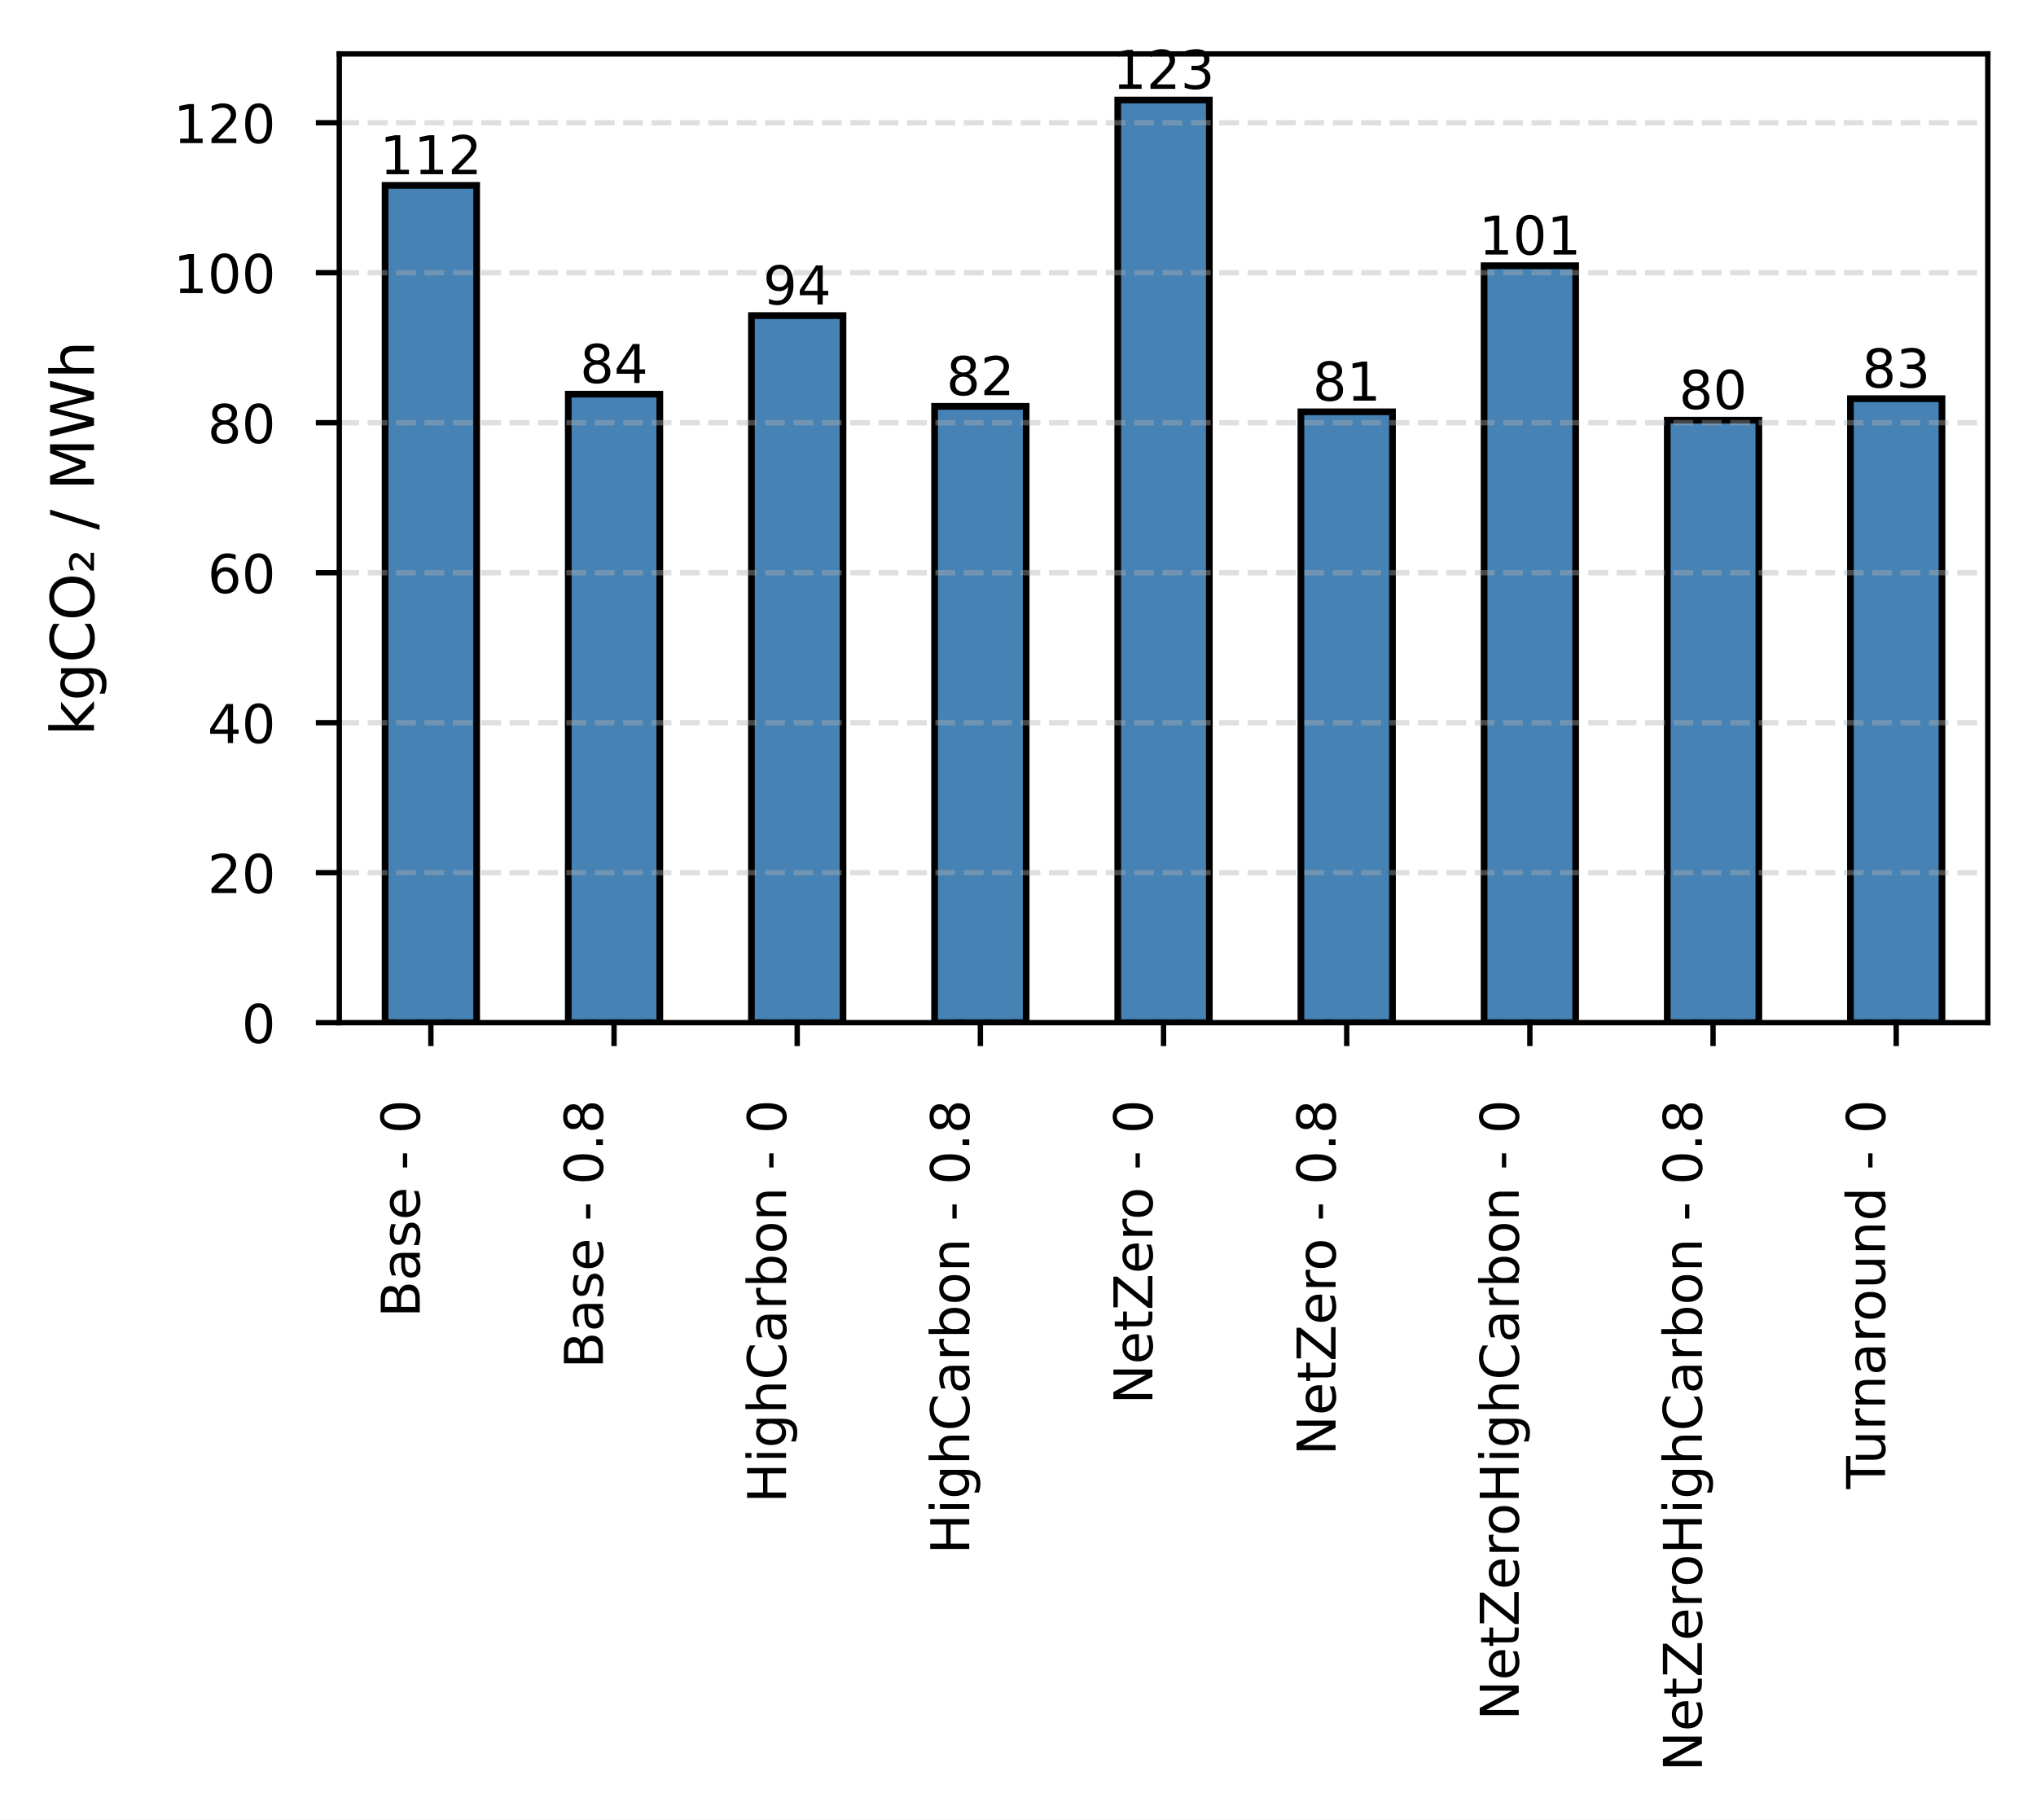
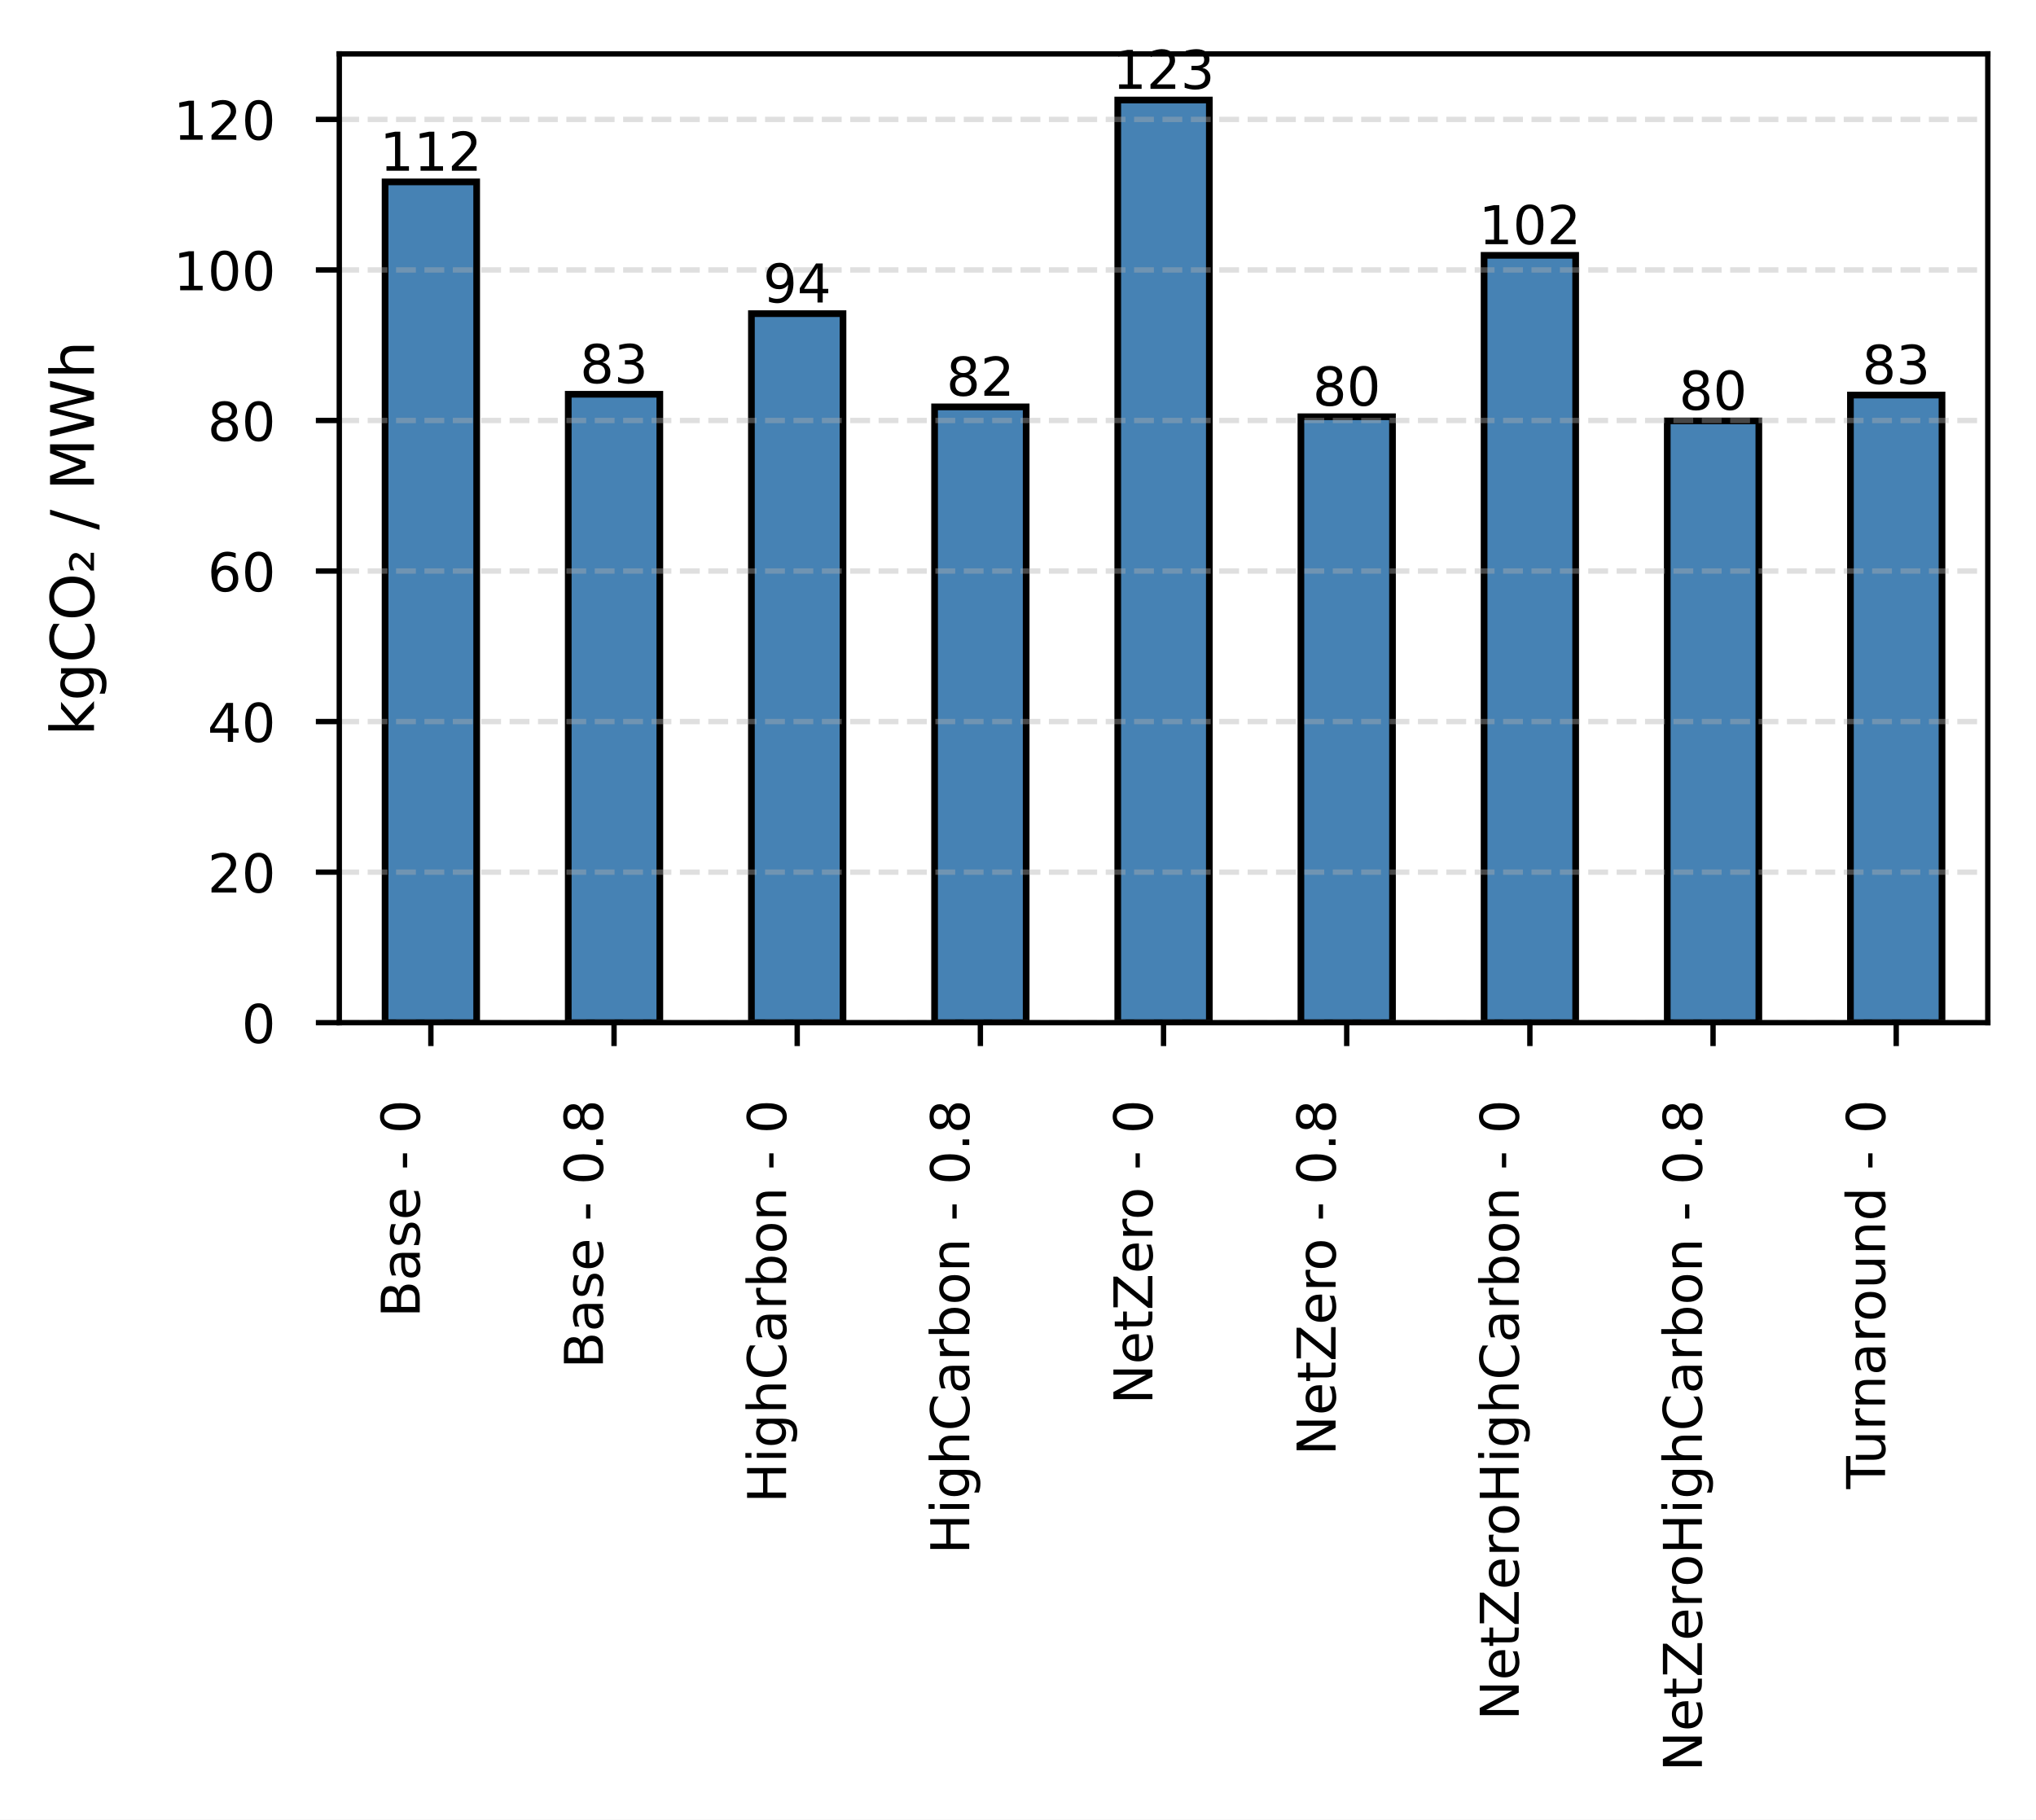
<svg xmlns="http://www.w3.org/2000/svg" xmlns:xlink="http://www.w3.org/1999/xlink" width="304.12pt" height="271.826pt" viewBox="0 0 304.12 271.826" version="1.1">
  <defs>
    <style type="text/css">*{stroke-linejoin: round; stroke-linecap: butt}</style>
  </defs>
  <g id="figure_1">
    <g id="patch_1">
      <path d="M 0 271.826  L 304.12 271.826  L 304.12 0  L 0 0  z " style="fill: #ffffff" />
    </g>
    <g id="axes_1">
      <g id="patch_2">
        <path d="M 50.68 152.773  L 296.92 152.773  L 296.92 8.053  L 50.68 8.053  z " style="fill: #ffffff" />
      </g>
      <g id="patch_3">
-         <path d="M 57.52 152.773  L 71.2 152.773  L 71.2 27.692  L 57.52 27.692  z " clip-path="url(#pd2d66f8d19)" style="fill: #4682b4; stroke: #000000; stroke-linejoin: miter" />
+         <path d="M 57.52 152.773  L 71.2 152.773  L 71.2 27.17  L 57.52 27.17  z " clip-path="url(#p6ee7978087)" style="fill: #4682b4; stroke: #000000; stroke-linejoin: miter" />
      </g>
      <g id="patch_4">
-         <path d="M 84.88 152.773  L 98.56 152.773  L 98.56 58.88  L 84.88 58.88  z " clip-path="url(#pd2d66f8d19)" style="fill: #4682b4; stroke: #000000; stroke-linejoin: miter" />
+         <path d="M 84.88 152.773  L 98.56 152.773  L 98.56 58.899  L 84.88 58.899  z " clip-path="url(#p6ee7978087)" style="fill: #4682b4; stroke: #000000; stroke-linejoin: miter" />
      </g>
      <g id="patch_5">
-         <path d="M 112.24 152.773  L 125.92 152.773  L 125.92 47.143  L 112.24 47.143  z " clip-path="url(#pd2d66f8d19)" style="fill: #4682b4; stroke: #000000; stroke-linejoin: miter" />
+         <path d="M 112.24 152.773  L 125.92 152.773  L 125.92 46.855  L 112.24 46.855  z " clip-path="url(#p6ee7978087)" style="fill: #4682b4; stroke: #000000; stroke-linejoin: miter" />
      </g>
      <g id="patch_6">
-         <path d="M 139.6 152.773  L 153.28 152.773  L 153.28 60.703  L 139.6 60.703  z " clip-path="url(#pd2d66f8d19)" style="fill: #4682b4; stroke: #000000; stroke-linejoin: miter" />
+         <path d="M 139.6 152.773  L 153.28 152.773  L 153.28 60.784  L 139.6 60.784  z " clip-path="url(#p6ee7978087)" style="fill: #4682b4; stroke: #000000; stroke-linejoin: miter" />
      </g>
      <g id="patch_7">
-         <path d="M 166.96 152.773  L 180.64 152.773  L 180.64 14.945  L 166.96 14.945  z " clip-path="url(#pd2d66f8d19)" style="fill: #4682b4; stroke: #000000; stroke-linejoin: miter" />
+         <path d="M 166.96 152.773  L 180.64 152.773  L 180.64 14.945  L 166.96 14.945  z " clip-path="url(#p6ee7978087)" style="fill: #4682b4; stroke: #000000; stroke-linejoin: miter" />
      </g>
      <g id="patch_8">
-         <path d="M 194.32 152.773  L 208 152.773  L 208 61.519  L 194.32 61.519  z " clip-path="url(#pd2d66f8d19)" style="fill: #4682b4; stroke: #000000; stroke-linejoin: miter" />
+         <path d="M 194.32 152.773  L 208 152.773  L 208 62.259  L 194.32 62.259  z " clip-path="url(#p6ee7978087)" style="fill: #4682b4; stroke: #000000; stroke-linejoin: miter" />
      </g>
      <g id="patch_9">
-         <path d="M 221.68 152.773  L 235.36 152.773  L 235.36 39.697  L 221.68 39.697  z " clip-path="url(#pd2d66f8d19)" style="fill: #4682b4; stroke: #000000; stroke-linejoin: miter" />
+         <path d="M 221.68 152.773  L 235.36 152.773  L 235.36 38.144  L 221.68 38.144  z " clip-path="url(#p6ee7978087)" style="fill: #4682b4; stroke: #000000; stroke-linejoin: miter" />
      </g>
      <g id="patch_10">
-         <path d="M 249.04 152.773  L 262.72 152.773  L 262.72 62.767  L 249.04 62.767  z " clip-path="url(#pd2d66f8d19)" style="fill: #4682b4; stroke: #000000; stroke-linejoin: miter" />
+         <path d="M 249.04 152.773  L 262.72 152.773  L 262.72 62.879  L 249.04 62.879  z " clip-path="url(#p6ee7978087)" style="fill: #4682b4; stroke: #000000; stroke-linejoin: miter" />
      </g>
      <g id="patch_11">
-         <path d="M 276.4 152.773  L 290.08 152.773  L 290.08 59.559  L 276.4 59.559  z " clip-path="url(#pd2d66f8d19)" style="fill: #4682b4; stroke: #000000; stroke-linejoin: miter" />
+         <path d="M 276.4 152.773  L 290.08 152.773  L 290.08 59.015  L 276.4 59.015  z " clip-path="url(#p6ee7978087)" style="fill: #4682b4; stroke: #000000; stroke-linejoin: miter" />
      </g>
      <g id="matplotlib.axis_1">
        <g id="xtick_1">
          <g id="line2d_1">
            <defs>
-               <path id="m401f3bd544" d="M 0 0  L 0 3.5  " style="stroke: #000000; stroke-width: 0.8" />
+               <path id="m9e343798fb" d="M 0 0  L 0 3.5  " style="stroke: #000000; stroke-width: 0.8" />
            </defs>
            <g>
-               <use xlink:href="#m401f3bd544" x="64.36" y="152.773" style="stroke: #000000; stroke-width: 0.8" />
+               <use xlink:href="#m9e343798fb" x="64.36" y="152.773" style="stroke: #000000; stroke-width: 0.8" />
            </g>
          </g>
          <g id="text_1">
            <text style="font: 8px 'DejaVu Sans', 'Bitstream Vera Sans', 'Computer Modern Sans Serif', 'Lucida Grande', 'Verdana', 'Geneva', 'Lucid', 'Arial', 'Helvetica', 'Avant Garde', sans-serif; text-anchor: end" x="62.697" y="164.273" transform="rotate(-90 62.69656 164.2733)">Base - 0</text>
          </g>
        </g>
        <g id="xtick_2">
          <g id="line2d_2">
            <g>
-               <use xlink:href="#m401f3bd544" x="91.72" y="152.773" style="stroke: #000000; stroke-width: 0.8" />
+               <use xlink:href="#m9e343798fb" x="91.72" y="152.773" style="stroke: #000000; stroke-width: 0.8" />
            </g>
          </g>
          <g id="text_2">
            <text style="font: 8px 'DejaVu Sans', 'Bitstream Vera Sans', 'Computer Modern Sans Serif', 'Lucida Grande', 'Verdana', 'Geneva', 'Lucid', 'Arial', 'Helvetica', 'Avant Garde', sans-serif; text-anchor: end" x="90.057" y="164.273" transform="rotate(-90 90.05656 164.2733)">Base - 0.8</text>
          </g>
        </g>
        <g id="xtick_3">
          <g id="line2d_3">
            <g>
-               <use xlink:href="#m401f3bd544" x="119.08" y="152.773" style="stroke: #000000; stroke-width: 0.8" />
+               <use xlink:href="#m9e343798fb" x="119.08" y="152.773" style="stroke: #000000; stroke-width: 0.8" />
            </g>
          </g>
          <g id="text_3">
            <text style="font: 8px 'DejaVu Sans', 'Bitstream Vera Sans', 'Computer Modern Sans Serif', 'Lucida Grande', 'Verdana', 'Geneva', 'Lucid', 'Arial', 'Helvetica', 'Avant Garde', sans-serif; text-anchor: end" x="117.417" y="164.273" transform="rotate(-90 117.4166 164.2733)">HighCarbon - 0</text>
          </g>
        </g>
        <g id="xtick_4">
          <g id="line2d_4">
            <g>
-               <use xlink:href="#m401f3bd544" x="146.44" y="152.773" style="stroke: #000000; stroke-width: 0.8" />
+               <use xlink:href="#m9e343798fb" x="146.44" y="152.773" style="stroke: #000000; stroke-width: 0.8" />
            </g>
          </g>
          <g id="text_4">
            <text style="font: 8px 'DejaVu Sans', 'Bitstream Vera Sans', 'Computer Modern Sans Serif', 'Lucida Grande', 'Verdana', 'Geneva', 'Lucid', 'Arial', 'Helvetica', 'Avant Garde', sans-serif; text-anchor: end" x="144.777" y="164.273" transform="rotate(-90 144.7766 164.2733)">HighCarbon - 0.8</text>
          </g>
        </g>
        <g id="xtick_5">
          <g id="line2d_5">
            <g>
-               <use xlink:href="#m401f3bd544" x="173.8" y="152.773" style="stroke: #000000; stroke-width: 0.8" />
+               <use xlink:href="#m9e343798fb" x="173.8" y="152.773" style="stroke: #000000; stroke-width: 0.8" />
            </g>
          </g>
          <g id="text_5">
            <text style="font: 8px 'DejaVu Sans', 'Bitstream Vera Sans', 'Computer Modern Sans Serif', 'Lucida Grande', 'Verdana', 'Geneva', 'Lucid', 'Arial', 'Helvetica', 'Avant Garde', sans-serif; text-anchor: end" x="172.137" y="164.273" transform="rotate(-90 172.1366 164.2733)">NetZero - 0</text>
          </g>
        </g>
        <g id="xtick_6">
          <g id="line2d_6">
            <g>
-               <use xlink:href="#m401f3bd544" x="201.16" y="152.773" style="stroke: #000000; stroke-width: 0.8" />
+               <use xlink:href="#m9e343798fb" x="201.16" y="152.773" style="stroke: #000000; stroke-width: 0.8" />
            </g>
          </g>
          <g id="text_6">
            <text style="font: 8px 'DejaVu Sans', 'Bitstream Vera Sans', 'Computer Modern Sans Serif', 'Lucida Grande', 'Verdana', 'Geneva', 'Lucid', 'Arial', 'Helvetica', 'Avant Garde', sans-serif; text-anchor: end" x="199.497" y="164.273" transform="rotate(-90 199.4966 164.2733)">NetZero - 0.8</text>
          </g>
        </g>
        <g id="xtick_7">
          <g id="line2d_7">
            <g>
-               <use xlink:href="#m401f3bd544" x="228.52" y="152.773" style="stroke: #000000; stroke-width: 0.8" />
+               <use xlink:href="#m9e343798fb" x="228.52" y="152.773" style="stroke: #000000; stroke-width: 0.8" />
            </g>
          </g>
          <g id="text_7">
            <text style="font: 8px 'DejaVu Sans', 'Bitstream Vera Sans', 'Computer Modern Sans Serif', 'Lucida Grande', 'Verdana', 'Geneva', 'Lucid', 'Arial', 'Helvetica', 'Avant Garde', sans-serif; text-anchor: end" x="226.857" y="164.273" transform="rotate(-90 226.8566 164.2733)">NetZeroHighCarbon - 0</text>
          </g>
        </g>
        <g id="xtick_8">
          <g id="line2d_8">
            <g>
-               <use xlink:href="#m401f3bd544" x="255.88" y="152.773" style="stroke: #000000; stroke-width: 0.8" />
+               <use xlink:href="#m9e343798fb" x="255.88" y="152.773" style="stroke: #000000; stroke-width: 0.8" />
            </g>
          </g>
          <g id="text_8">
            <text style="font: 8px 'DejaVu Sans', 'Bitstream Vera Sans', 'Computer Modern Sans Serif', 'Lucida Grande', 'Verdana', 'Geneva', 'Lucid', 'Arial', 'Helvetica', 'Avant Garde', sans-serif; text-anchor: end" x="254.217" y="164.273" transform="rotate(-90 254.2166 164.2733)">NetZeroHighCarbon - 0.8</text>
          </g>
        </g>
        <g id="xtick_9">
          <g id="line2d_9">
            <g>
-               <use xlink:href="#m401f3bd544" x="283.24" y="152.773" style="stroke: #000000; stroke-width: 0.8" />
+               <use xlink:href="#m9e343798fb" x="283.24" y="152.773" style="stroke: #000000; stroke-width: 0.8" />
            </g>
          </g>
          <g id="text_9">
            <text style="font: 8px 'DejaVu Sans', 'Bitstream Vera Sans', 'Computer Modern Sans Serif', 'Lucida Grande', 'Verdana', 'Geneva', 'Lucid', 'Arial', 'Helvetica', 'Avant Garde', sans-serif; text-anchor: end" x="281.577" y="164.273" transform="rotate(-90 281.5766 164.2733)">Turnaround - 0</text>
          </g>
        </g>
      </g>
      <g id="matplotlib.axis_2">
        <g id="ytick_1">
          <g id="line2d_10">
-             <path d="M 50.68 152.773  L 296.92 152.773  " clip-path="url(#pd2d66f8d19)" style="fill: none; stroke-dasharray: 2.96,1.28; stroke-dashoffset: 0; stroke: #b0b0b0; stroke-opacity: 0.4; stroke-width: 0.8" />
+             <path d="M 50.68 152.773  L 296.92 152.773  " clip-path="url(#p6ee7978087)" style="fill: none; stroke-dasharray: 2.96,1.28; stroke-dashoffset: 0; stroke: #b0b0b0; stroke-opacity: 0.4; stroke-width: 0.8" />
          </g>
          <g id="line2d_11">
            <defs>
-               <path id="m5aeabe0fae" d="M 0 0  L -3.5 0  " style="stroke: #000000; stroke-width: 0.8" />
+               <path id="mafe2bdbb26" d="M 0 0  L -3.5 0  " style="stroke: #000000; stroke-width: 0.8" />
            </defs>
            <g>
-               <use xlink:href="#m5aeabe0fae" x="50.68" y="152.773" style="stroke: #000000; stroke-width: 0.8" />
+               <use xlink:href="#mafe2bdbb26" x="50.68" y="152.773" style="stroke: #000000; stroke-width: 0.8" />
            </g>
          </g>
          <g id="text_10">
            <text style="font: 8px 'DejaVu Sans', 'Bitstream Vera Sans', 'Computer Modern Sans Serif', 'Lucida Grande', 'Verdana', 'Geneva', 'Lucid', 'Arial', 'Helvetica', 'Avant Garde', sans-serif; text-anchor: end" x="41.18" y="155.813" transform="rotate(-0 41.18031 155.8127)">0</text>
          </g>
        </g>
        <g id="ytick_2">
          <g id="line2d_12">
-             <path d="M 50.68 130.367  L 296.92 130.367  " clip-path="url(#pd2d66f8d19)" style="fill: none; stroke-dasharray: 2.96,1.28; stroke-dashoffset: 0; stroke: #b0b0b0; stroke-opacity: 0.4; stroke-width: 0.8" />
+             <path d="M 50.68 130.284  L 296.92 130.284  " clip-path="url(#p6ee7978087)" style="fill: none; stroke-dasharray: 2.96,1.28; stroke-dashoffset: 0; stroke: #b0b0b0; stroke-opacity: 0.4; stroke-width: 0.8" />
          </g>
          <g id="line2d_13">
            <g>
-               <use xlink:href="#m5aeabe0fae" x="50.68" y="130.367" style="stroke: #000000; stroke-width: 0.8" />
+               <use xlink:href="#mafe2bdbb26" x="50.68" y="130.284" style="stroke: #000000; stroke-width: 0.8" />
            </g>
          </g>
          <g id="text_11">
-             <text style="font: 8px 'DejaVu Sans', 'Bitstream Vera Sans', 'Computer Modern Sans Serif', 'Lucida Grande', 'Verdana', 'Geneva', 'Lucid', 'Arial', 'Helvetica', 'Avant Garde', sans-serif; text-anchor: end" x="41.18" y="133.406" transform="rotate(-0 41.18031 133.4064)">20</text>
+             <text style="font: 8px 'DejaVu Sans', 'Bitstream Vera Sans', 'Computer Modern Sans Serif', 'Lucida Grande', 'Verdana', 'Geneva', 'Lucid', 'Arial', 'Helvetica', 'Avant Garde', sans-serif; text-anchor: end" x="41.18" y="133.323" transform="rotate(-0 41.18031 133.323)">20</text>
          </g>
        </g>
        <g id="ytick_3">
          <g id="line2d_14">
-             <path d="M 50.68 107.961  L 296.92 107.961  " clip-path="url(#pd2d66f8d19)" style="fill: none; stroke-dasharray: 2.96,1.28; stroke-dashoffset: 0; stroke: #b0b0b0; stroke-opacity: 0.4; stroke-width: 0.8" />
+             <path d="M 50.68 107.794  L 296.92 107.794  " clip-path="url(#p6ee7978087)" style="fill: none; stroke-dasharray: 2.96,1.28; stroke-dashoffset: 0; stroke: #b0b0b0; stroke-opacity: 0.4; stroke-width: 0.8" />
          </g>
          <g id="line2d_15">
            <g>
-               <use xlink:href="#m5aeabe0fae" x="50.68" y="107.961" style="stroke: #000000; stroke-width: 0.8" />
+               <use xlink:href="#mafe2bdbb26" x="50.68" y="107.794" style="stroke: #000000; stroke-width: 0.8" />
            </g>
          </g>
          <g id="text_12">
-             <text style="font: 8px 'DejaVu Sans', 'Bitstream Vera Sans', 'Computer Modern Sans Serif', 'Lucida Grande', 'Verdana', 'Geneva', 'Lucid', 'Arial', 'Helvetica', 'Avant Garde', sans-serif; text-anchor: end" x="41.18" y="111" transform="rotate(-0 41.18031 111.0001)">40</text>
+             <text style="font: 8px 'DejaVu Sans', 'Bitstream Vera Sans', 'Computer Modern Sans Serif', 'Lucida Grande', 'Verdana', 'Geneva', 'Lucid', 'Arial', 'Helvetica', 'Avant Garde', sans-serif; text-anchor: end" x="41.18" y="110.833" transform="rotate(-0 41.18031 110.8334)">40</text>
          </g>
        </g>
        <g id="ytick_4">
          <g id="line2d_16">
-             <path d="M 50.68 85.554  L 296.92 85.554  " clip-path="url(#pd2d66f8d19)" style="fill: none; stroke-dasharray: 2.96,1.28; stroke-dashoffset: 0; stroke: #b0b0b0; stroke-opacity: 0.4; stroke-width: 0.8" />
+             <path d="M 50.68 85.304  L 296.92 85.304  " clip-path="url(#p6ee7978087)" style="fill: none; stroke-dasharray: 2.96,1.28; stroke-dashoffset: 0; stroke: #b0b0b0; stroke-opacity: 0.4; stroke-width: 0.8" />
          </g>
          <g id="line2d_17">
            <g>
-               <use xlink:href="#m5aeabe0fae" x="50.68" y="85.554" style="stroke: #000000; stroke-width: 0.8" />
+               <use xlink:href="#mafe2bdbb26" x="50.68" y="85.304" style="stroke: #000000; stroke-width: 0.8" />
            </g>
          </g>
          <g id="text_13">
-             <text style="font: 8px 'DejaVu Sans', 'Bitstream Vera Sans', 'Computer Modern Sans Serif', 'Lucida Grande', 'Verdana', 'Geneva', 'Lucid', 'Arial', 'Helvetica', 'Avant Garde', sans-serif; text-anchor: end" x="41.18" y="88.594" transform="rotate(-0 41.18031 88.59386)">60</text>
+             <text style="font: 8px 'DejaVu Sans', 'Bitstream Vera Sans', 'Computer Modern Sans Serif', 'Lucida Grande', 'Verdana', 'Geneva', 'Lucid', 'Arial', 'Helvetica', 'Avant Garde', sans-serif; text-anchor: end" x="41.18" y="88.344" transform="rotate(-0 41.18031 88.34369)">60</text>
          </g>
        </g>
        <g id="ytick_5">
          <g id="line2d_18">
-             <path d="M 50.68 63.148  L 296.92 63.148  " clip-path="url(#pd2d66f8d19)" style="fill: none; stroke-dasharray: 2.96,1.28; stroke-dashoffset: 0; stroke: #b0b0b0; stroke-opacity: 0.4; stroke-width: 0.8" />
+             <path d="M 50.68 62.815  L 296.92 62.815  " clip-path="url(#p6ee7978087)" style="fill: none; stroke-dasharray: 2.96,1.28; stroke-dashoffset: 0; stroke: #b0b0b0; stroke-opacity: 0.4; stroke-width: 0.8" />
          </g>
          <g id="line2d_19">
            <g>
-               <use xlink:href="#m5aeabe0fae" x="50.68" y="63.148" style="stroke: #000000; stroke-width: 0.8" />
+               <use xlink:href="#mafe2bdbb26" x="50.68" y="62.815" style="stroke: #000000; stroke-width: 0.8" />
            </g>
          </g>
          <g id="text_14">
-             <text style="font: 8px 'DejaVu Sans', 'Bitstream Vera Sans', 'Computer Modern Sans Serif', 'Lucida Grande', 'Verdana', 'Geneva', 'Lucid', 'Arial', 'Helvetica', 'Avant Garde', sans-serif; text-anchor: end" x="41.18" y="66.188" transform="rotate(-0 41.18031 66.18758)">80</text>
+             <text style="font: 8px 'DejaVu Sans', 'Bitstream Vera Sans', 'Computer Modern Sans Serif', 'Lucida Grande', 'Verdana', 'Geneva', 'Lucid', 'Arial', 'Helvetica', 'Avant Garde', sans-serif; text-anchor: end" x="41.18" y="65.854" transform="rotate(-0 41.18031 65.85402)">80</text>
          </g>
        </g>
        <g id="ytick_6">
          <g id="line2d_20">
-             <path d="M 50.68 40.742  L 296.92 40.742  " clip-path="url(#pd2d66f8d19)" style="fill: none; stroke-dasharray: 2.96,1.28; stroke-dashoffset: 0; stroke: #b0b0b0; stroke-opacity: 0.4; stroke-width: 0.8" />
+             <path d="M 50.68 40.325  L 296.92 40.325  " clip-path="url(#p6ee7978087)" style="fill: none; stroke-dasharray: 2.96,1.28; stroke-dashoffset: 0; stroke: #b0b0b0; stroke-opacity: 0.4; stroke-width: 0.8" />
          </g>
          <g id="line2d_21">
            <g>
-               <use xlink:href="#m5aeabe0fae" x="50.68" y="40.742" style="stroke: #000000; stroke-width: 0.8" />
+               <use xlink:href="#mafe2bdbb26" x="50.68" y="40.325" style="stroke: #000000; stroke-width: 0.8" />
            </g>
          </g>
          <g id="text_15">
-             <text style="font: 8px 'DejaVu Sans', 'Bitstream Vera Sans', 'Computer Modern Sans Serif', 'Lucida Grande', 'Verdana', 'Geneva', 'Lucid', 'Arial', 'Helvetica', 'Avant Garde', sans-serif; text-anchor: end" x="41.18" y="43.781" transform="rotate(-0 41.18031 43.78131)">100</text>
+             <text style="font: 8px 'DejaVu Sans', 'Bitstream Vera Sans', 'Computer Modern Sans Serif', 'Lucida Grande', 'Verdana', 'Geneva', 'Lucid', 'Arial', 'Helvetica', 'Avant Garde', sans-serif; text-anchor: end" x="41.18" y="43.364" transform="rotate(-0 41.18031 43.36435)">100</text>
          </g>
        </g>
        <g id="ytick_7">
          <g id="line2d_22">
-             <path d="M 50.68 18.336  L 296.92 18.336  " clip-path="url(#pd2d66f8d19)" style="fill: none; stroke-dasharray: 2.96,1.28; stroke-dashoffset: 0; stroke: #b0b0b0; stroke-opacity: 0.4; stroke-width: 0.8" />
+             <path d="M 50.68 17.835  L 296.92 17.835  " clip-path="url(#p6ee7978087)" style="fill: none; stroke-dasharray: 2.96,1.28; stroke-dashoffset: 0; stroke: #b0b0b0; stroke-opacity: 0.4; stroke-width: 0.8" />
          </g>
          <g id="line2d_23">
            <g>
-               <use xlink:href="#m5aeabe0fae" x="50.68" y="18.336" style="stroke: #000000; stroke-width: 0.8" />
+               <use xlink:href="#mafe2bdbb26" x="50.68" y="17.835" style="stroke: #000000; stroke-width: 0.8" />
            </g>
          </g>
          <g id="text_16">
-             <text style="font: 8px 'DejaVu Sans', 'Bitstream Vera Sans', 'Computer Modern Sans Serif', 'Lucida Grande', 'Verdana', 'Geneva', 'Lucid', 'Arial', 'Helvetica', 'Avant Garde', sans-serif; text-anchor: end" x="41.18" y="21.375" transform="rotate(-0 41.18031 21.37503)">120</text>
+             <text style="font: 8px 'DejaVu Sans', 'Bitstream Vera Sans', 'Computer Modern Sans Serif', 'Lucida Grande', 'Verdana', 'Geneva', 'Lucid', 'Arial', 'Helvetica', 'Avant Garde', sans-serif; text-anchor: end" x="41.18" y="20.875" transform="rotate(-0 41.18031 20.87468)">120</text>
          </g>
        </g>
        <g id="text_17">
-           <text style="font: 9px 'DejaVu Sans', 'Bitstream Vera Sans', 'Computer Modern Sans Serif', 'Lucida Grande', 'Verdana', 'Geneva', 'Lucid', 'Arial', 'Helvetica', 'Avant Garde', sans-serif; text-anchor: middle" x="14.039" y="80.413" transform="rotate(-90 14.03859 80.41331)">kgCO₂ / MWh</text>
+           <text style="font: 9px 'DejaVu Sans', 'Bitstream Vera Sans', 'Computer Modern Sans Serif', 'Lucida Grande', 'Verdana', 'Geneva', 'Lucid', 'Arial', 'Helvetica', 'Avant Garde', sans-serif; text-anchor: middle" x="14.039" y="80.413" transform="rotate(-90 14.03859 80.41332)">kgCO₂ / MWh</text>
        </g>
      </g>
      <g id="patch_12">
        <path d="M 50.68 152.773  L 50.68 8.053  " style="fill: none; stroke: #000000; stroke-width: 0.8; stroke-linejoin: miter; stroke-linecap: square" />
      </g>
      <g id="patch_13">
        <path d="M 296.92 152.773  L 296.92 8.053  " style="fill: none; stroke: #000000; stroke-width: 0.8; stroke-linejoin: miter; stroke-linecap: square" />
      </g>
      <g id="patch_14">
        <path d="M 50.68 152.773  L 296.92 152.773  " style="fill: none; stroke: #000000; stroke-width: 0.8; stroke-linejoin: miter; stroke-linecap: square" />
      </g>
      <g id="patch_15">
        <path d="M 50.68 8.053  L 296.92 8.053  " style="fill: none; stroke: #000000; stroke-width: 0.8; stroke-linejoin: miter; stroke-linecap: square" />
      </g>
      <g id="text_18">
-         <text style="font: 8px 'DejaVu Sans', 'Bitstream Vera Sans', 'Computer Modern Sans Serif', 'Lucida Grande', 'Verdana', 'Geneva', 'Lucid', 'Arial', 'Helvetica', 'Avant Garde', sans-serif; text-anchor: middle" x="64.36" y="26.026" transform="rotate(-0 64.36031 26.02585)">112</text>
+         <text style="font: 8px 'DejaVu Sans', 'Bitstream Vera Sans', 'Computer Modern Sans Serif', 'Lucida Grande', 'Verdana', 'Geneva', 'Lucid', 'Arial', 'Helvetica', 'Avant Garde', sans-serif; text-anchor: middle" x="64.36" y="25.504" transform="rotate(-0 64.36031 25.5037)">112</text>
      </g>
      <g id="text_19">
-         <text style="font: 8px 'DejaVu Sans', 'Bitstream Vera Sans', 'Computer Modern Sans Serif', 'Lucida Grande', 'Verdana', 'Geneva', 'Lucid', 'Arial', 'Helvetica', 'Avant Garde', sans-serif; text-anchor: middle" x="91.72" y="57.214" transform="rotate(-0 91.72031 57.21352)">84</text>
+         <text style="font: 8px 'DejaVu Sans', 'Bitstream Vera Sans', 'Computer Modern Sans Serif', 'Lucida Grande', 'Verdana', 'Geneva', 'Lucid', 'Arial', 'Helvetica', 'Avant Garde', sans-serif; text-anchor: middle" x="91.72" y="57.233" transform="rotate(-0 91.72031 57.23322)">83</text>
      </g>
      <g id="text_20">
-         <text style="font: 8px 'DejaVu Sans', 'Bitstream Vera Sans', 'Computer Modern Sans Serif', 'Lucida Grande', 'Verdana', 'Geneva', 'Lucid', 'Arial', 'Helvetica', 'Avant Garde', sans-serif; text-anchor: middle" x="119.08" y="45.477" transform="rotate(-0 119.0803 45.4772)">94</text>
+         <text style="font: 8px 'DejaVu Sans', 'Bitstream Vera Sans', 'Computer Modern Sans Serif', 'Lucida Grande', 'Verdana', 'Geneva', 'Lucid', 'Arial', 'Helvetica', 'Avant Garde', sans-serif; text-anchor: middle" x="119.08" y="45.189" transform="rotate(-0 119.0803 45.18876)">94</text>
      </g>
      <g id="text_21">
-         <text style="font: 8px 'DejaVu Sans', 'Bitstream Vera Sans', 'Computer Modern Sans Serif', 'Lucida Grande', 'Verdana', 'Geneva', 'Lucid', 'Arial', 'Helvetica', 'Avant Garde', sans-serif; text-anchor: middle" x="146.44" y="59.037" transform="rotate(-0 146.4403 59.03724)">82</text>
+         <text style="font: 8px 'DejaVu Sans', 'Bitstream Vera Sans', 'Computer Modern Sans Serif', 'Lucida Grande', 'Verdana', 'Geneva', 'Lucid', 'Arial', 'Helvetica', 'Avant Garde', sans-serif; text-anchor: middle" x="146.44" y="59.118" transform="rotate(-0 146.4403 59.11796)">82</text>
      </g>
      <g id="text_22">
        <text style="font: 8px 'DejaVu Sans', 'Bitstream Vera Sans', 'Computer Modern Sans Serif', 'Lucida Grande', 'Verdana', 'Geneva', 'Lucid', 'Arial', 'Helvetica', 'Avant Garde', sans-serif; text-anchor: middle" x="173.8" y="13.279" transform="rotate(-0 173.8003 13.27875)">123</text>
      </g>
      <g id="text_23">
-         <text style="font: 8px 'DejaVu Sans', 'Bitstream Vera Sans', 'Computer Modern Sans Serif', 'Lucida Grande', 'Verdana', 'Geneva', 'Lucid', 'Arial', 'Helvetica', 'Avant Garde', sans-serif; text-anchor: middle" x="201.16" y="59.853" transform="rotate(-0 201.1603 59.85317)">81</text>
+         <text style="font: 8px 'DejaVu Sans', 'Bitstream Vera Sans', 'Computer Modern Sans Serif', 'Lucida Grande', 'Verdana', 'Geneva', 'Lucid', 'Arial', 'Helvetica', 'Avant Garde', sans-serif; text-anchor: middle" x="201.16" y="60.593" transform="rotate(-0 201.1603 60.59257)">80</text>
      </g>
      <g id="text_24">
-         <text style="font: 8px 'DejaVu Sans', 'Bitstream Vera Sans', 'Computer Modern Sans Serif', 'Lucida Grande', 'Verdana', 'Geneva', 'Lucid', 'Arial', 'Helvetica', 'Avant Garde', sans-serif; text-anchor: middle" x="228.52" y="38.031" transform="rotate(-0 228.5203 38.03063)">101</text>
+         <text style="font: 8px 'DejaVu Sans', 'Bitstream Vera Sans', 'Computer Modern Sans Serif', 'Lucida Grande', 'Verdana', 'Geneva', 'Lucid', 'Arial', 'Helvetica', 'Avant Garde', sans-serif; text-anchor: middle" x="228.52" y="36.478" transform="rotate(-0 228.5203 36.47817)">102</text>
      </g>
      <g id="text_25">
-         <text style="font: 8px 'DejaVu Sans', 'Bitstream Vera Sans', 'Computer Modern Sans Serif', 'Lucida Grande', 'Verdana', 'Geneva', 'Lucid', 'Arial', 'Helvetica', 'Avant Garde', sans-serif; text-anchor: middle" x="255.88" y="61.101" transform="rotate(-0 255.8803 61.10101)">80</text>
+         <text style="font: 8px 'DejaVu Sans', 'Bitstream Vera Sans', 'Computer Modern Sans Serif', 'Lucida Grande', 'Verdana', 'Geneva', 'Lucid', 'Arial', 'Helvetica', 'Avant Garde', sans-serif; text-anchor: middle" x="255.88" y="61.213" transform="rotate(-0 255.8803 61.21339)">80</text>
      </g>
      <g id="text_26">
-         <text style="font: 8px 'DejaVu Sans', 'Bitstream Vera Sans', 'Computer Modern Sans Serif', 'Lucida Grande', 'Verdana', 'Geneva', 'Lucid', 'Arial', 'Helvetica', 'Avant Garde', sans-serif; text-anchor: middle" x="283.24" y="57.893" transform="rotate(-0 283.2403 57.89305)">83</text>
+         <text style="font: 8px 'DejaVu Sans', 'Bitstream Vera Sans', 'Computer Modern Sans Serif', 'Lucida Grande', 'Verdana', 'Geneva', 'Lucid', 'Arial', 'Helvetica', 'Avant Garde', sans-serif; text-anchor: middle" x="283.24" y="57.349" transform="rotate(-0 283.2403 57.34873)">83</text>
      </g>
    </g>
  </g>
  <defs>
-     <clipPath id="pd2d66f8d19">
+     <clipPath id="p6ee7978087">
      <rect x="50.68" y="8.053" width="246.24" height="144.72" />
    </clipPath>
  </defs>
</svg>
